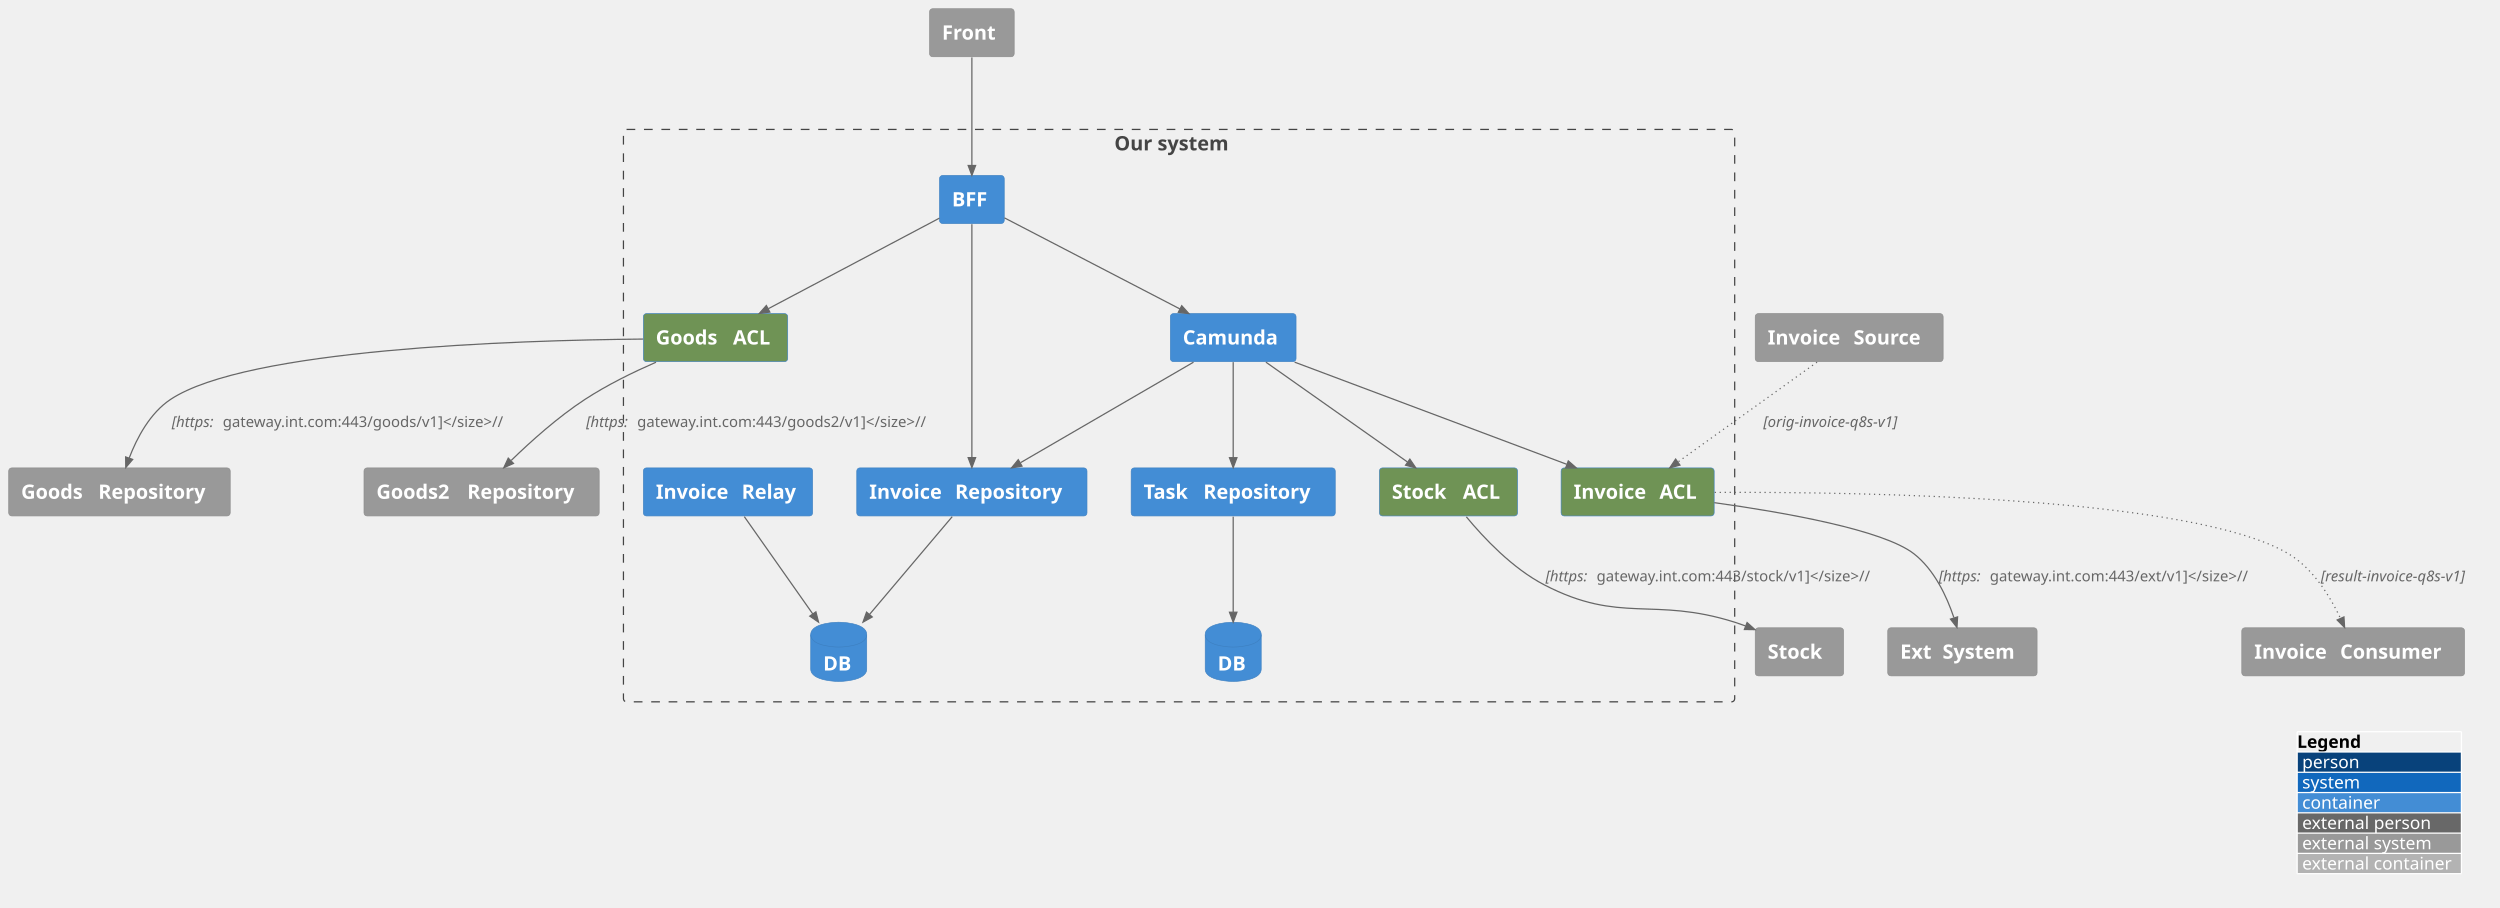
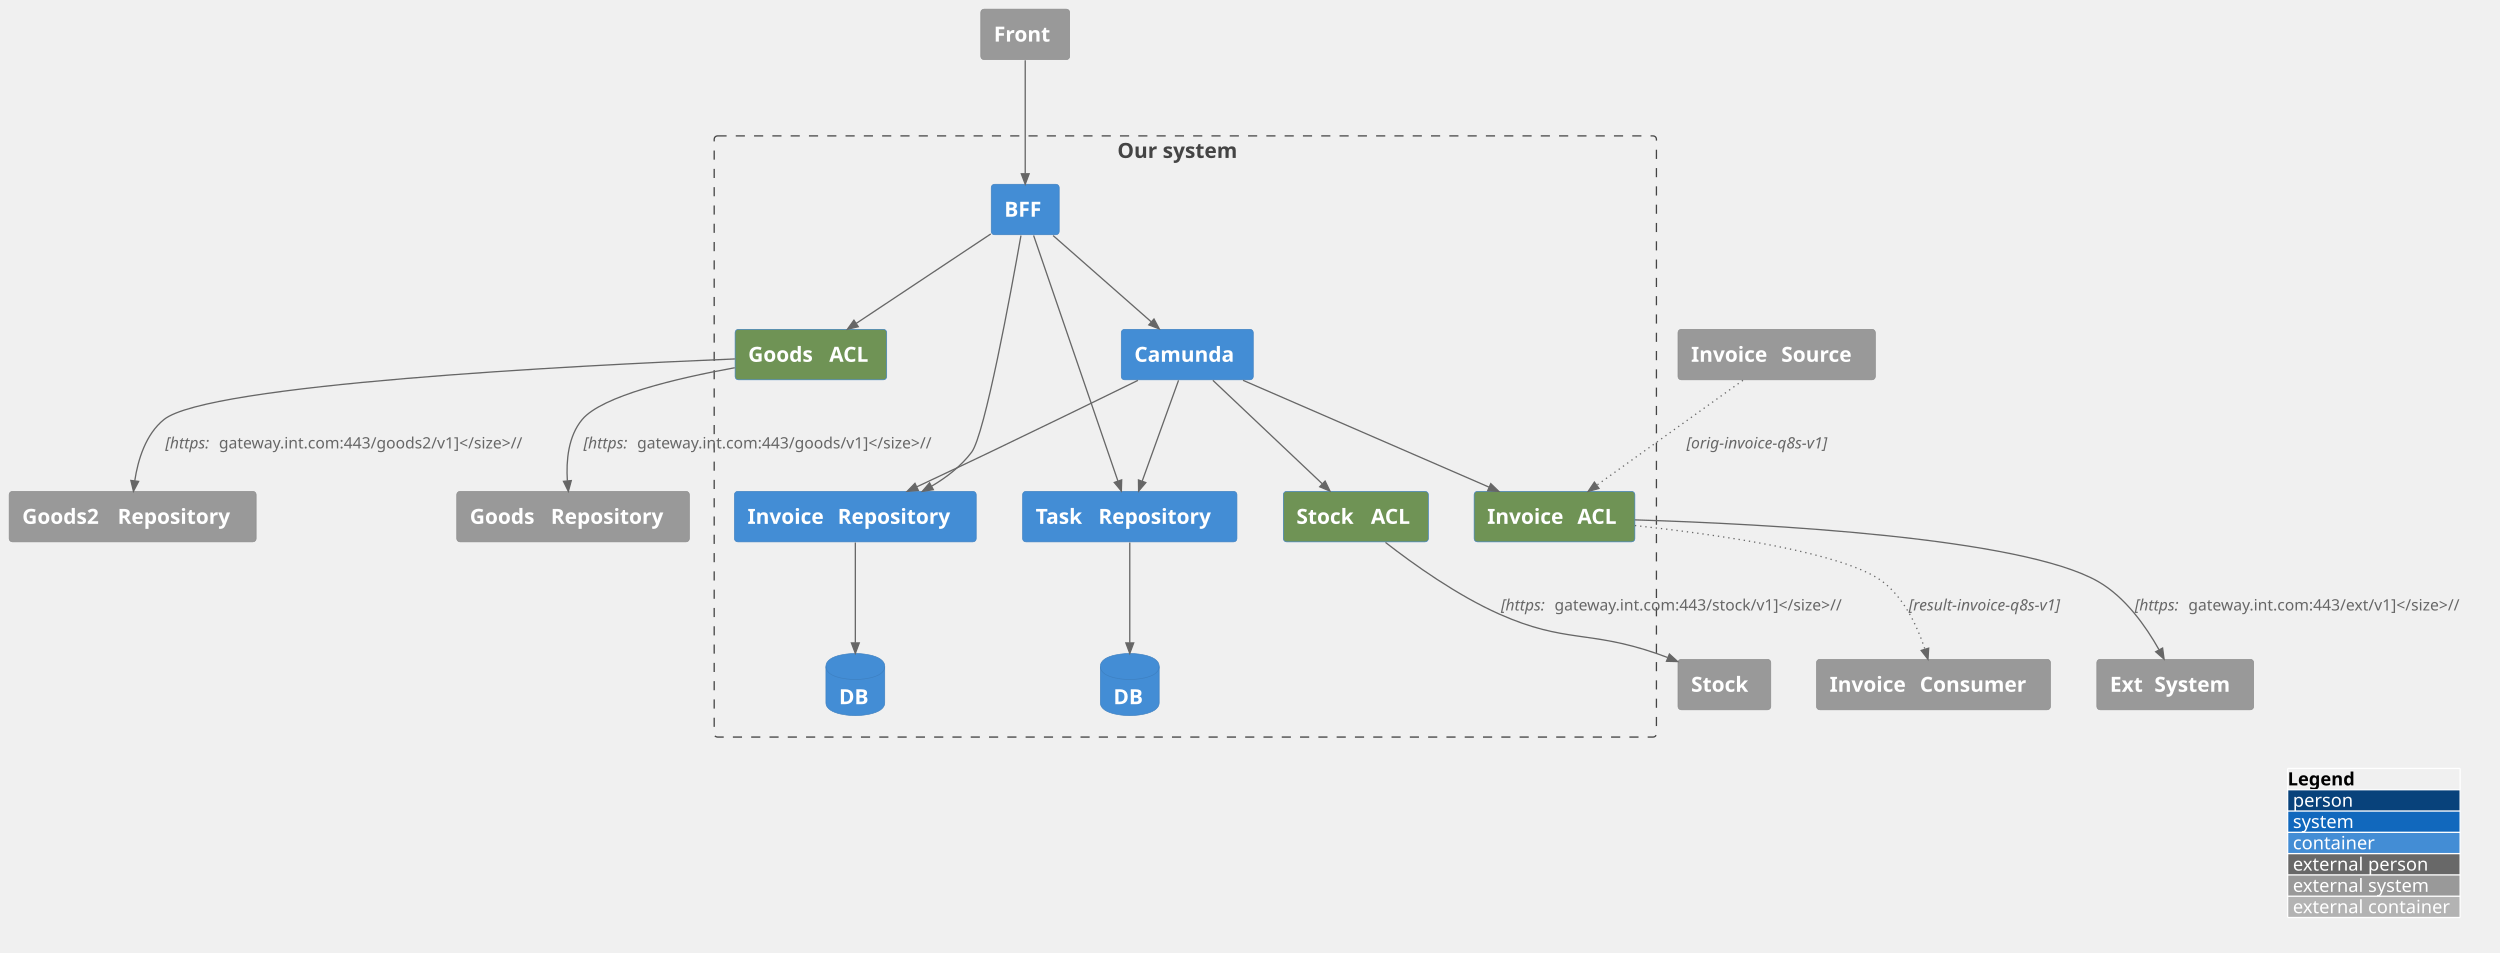
- <svg xmlns="http://www.w3.org/2000/svg" contentStyleType="text/css" height="729px" preserveAspectRatio="none" style="width:2009px;height:729px;background:#FFFFFF;" version="1.1" viewBox="0 0 2009 729" width="2009px" zoomAndPan="magnify">
+ <svg xmlns="http://www.w3.org/2000/svg" contentStyleType="text/css" height="729px" preserveAspectRatio="none" style="width:1913px;height:729px;background:#FFFFFF;" version="1.1" viewBox="0 0 1913 729" width="1913px" zoomAndPan="magnify">
  <defs />
  <g>
    <g id="cluster_our_system">
-       <rect fill="none" height="460" rx="2.5" ry="2.5" style="stroke:#444444;stroke-width:1.0;stroke-dasharray:7.0,7.0;" width="893" x="501" y="104" />
-       <text fill="#444444" font-family="sans-serif" font-size="16" font-weight="bold" lengthAdjust="spacing" textLength="104" x="895.5" y="120.852">Our system</text>
+       <rect fill="none" height="460" rx="2.5" ry="2.5" style="stroke:#444444;stroke-width:1.0;stroke-dasharray:7.0,7.0;" width="721" x="546.5" y="104" />
+       <text fill="#444444" font-family="sans-serif" font-size="16" font-weight="bold" lengthAdjust="spacing" textLength="104" x="855" y="120.852">Our system</text>
    </g>
    <g id="elem_bff">
-       <rect fill="#438DD5" height="38.625" rx="2.5" ry="2.5" style="stroke:#3C7FC0;stroke-width:0.5;" width="52" x="755" y="141" />
-       <text fill="#FFFFFF" font-family="sans-serif" font-size="16" font-weight="bold" lengthAdjust="spacing" textLength="32" x="765" y="165.852">BFF</text>
+       <rect fill="#438DD5" height="38.625" rx="2.5" ry="2.5" style="stroke:#3C7FC0;stroke-width:0.5;" width="52" x="758.5" y="141" />
+       <text fill="#FFFFFF" font-family="sans-serif" font-size="16" font-weight="bold" lengthAdjust="spacing" textLength="32" x="768.5" y="165.852">BFF</text>
    </g>
    <g id="elem_goods_acl">
-       <rect fill="#6F9355" height="38.625" rx="2.5" ry="2.5" style="stroke:#3C7FC0;stroke-width:0.5;" width="116" x="517" y="252" />
-       <text fill="#FFFFFF" font-family="sans-serif" font-size="16" font-weight="bold" lengthAdjust="spacing" textLength="56" x="527" y="276.852">Goods</text>
-       <text fill="#FFFFFF" font-family="sans-serif" font-size="16" font-weight="bold" lengthAdjust="spacing" textLength="6" x="583" y="276.852"> </text>
-       <text fill="#FFFFFF" font-family="sans-serif" font-size="16" font-weight="bold" lengthAdjust="spacing" textLength="34" x="589" y="276.852">ACL</text>
+       <rect fill="#6F9355" height="38.625" rx="2.5" ry="2.5" style="stroke:#3C7FC0;stroke-width:0.5;" width="116" x="562.5" y="252" />
+       <text fill="#FFFFFF" font-family="sans-serif" font-size="16" font-weight="bold" lengthAdjust="spacing" textLength="56" x="572.5" y="276.852">Goods</text>
+       <text fill="#FFFFFF" font-family="sans-serif" font-size="16" font-weight="bold" lengthAdjust="spacing" textLength="6" x="628.5" y="276.852"> </text>
+       <text fill="#FFFFFF" font-family="sans-serif" font-size="16" font-weight="bold" lengthAdjust="spacing" textLength="34" x="634.5" y="276.852">ACL</text>
    </g>
    <g id="elem_camunda">
-       <rect fill="#438DD5" height="38.625" rx="2.5" ry="2.5" style="stroke:#3C7FC0;stroke-width:0.5;" width="101" x="940.5" y="252" />
-       <text fill="#FFFFFF" font-family="sans-serif" font-size="16" font-weight="bold" lengthAdjust="spacing" textLength="81" x="950.5" y="276.852">Camunda</text>
+       <rect fill="#438DD5" height="38.625" rx="2.5" ry="2.5" style="stroke:#3C7FC0;stroke-width:0.5;" width="101" x="858" y="252" />
+       <text fill="#FFFFFF" font-family="sans-serif" font-size="16" font-weight="bold" lengthAdjust="spacing" textLength="81" x="868" y="276.852">Camunda</text>
    </g>
    <g id="elem_task_repository">
-       <rect fill="#438DD5" height="38.625" rx="2.5" ry="2.5" style="stroke:#3C7FC0;stroke-width:0.5;" width="164" x="909" y="376" />
-       <text fill="#FFFFFF" font-family="sans-serif" font-size="16" font-weight="bold" lengthAdjust="spacing" textLength="42" x="919" y="400.852">Task</text>
-       <text fill="#FFFFFF" font-family="sans-serif" font-size="16" font-weight="bold" lengthAdjust="spacing" textLength="6" x="961" y="400.852"> </text>
-       <text fill="#FFFFFF" font-family="sans-serif" font-size="16" font-weight="bold" lengthAdjust="spacing" textLength="96" x="967" y="400.852">Repository</text>
+       <rect fill="#438DD5" height="38.625" rx="2.5" ry="2.5" style="stroke:#3C7FC0;stroke-width:0.5;" width="164" x="782.5" y="376" />
+       <text fill="#FFFFFF" font-family="sans-serif" font-size="16" font-weight="bold" lengthAdjust="spacing" textLength="42" x="792.5" y="400.852">Task</text>
+       <text fill="#FFFFFF" font-family="sans-serif" font-size="16" font-weight="bold" lengthAdjust="spacing" textLength="6" x="834.5" y="400.852"> </text>
+       <text fill="#FFFFFF" font-family="sans-serif" font-size="16" font-weight="bold" lengthAdjust="spacing" textLength="96" x="840.5" y="400.852">Repository</text>
    </g>
    <g id="elem_invoice_repository">
-       <rect fill="#438DD5" height="38.625" rx="2.5" ry="2.5" style="stroke:#3C7FC0;stroke-width:0.5;" width="185" x="688.5" y="376" />
-       <text fill="#FFFFFF" font-family="sans-serif" font-size="16" font-weight="bold" lengthAdjust="spacing" textLength="63" x="698.5" y="400.852">Invoice</text>
-       <text fill="#FFFFFF" font-family="sans-serif" font-size="16" font-weight="bold" lengthAdjust="spacing" textLength="6" x="761.5" y="400.852"> </text>
-       <text fill="#FFFFFF" font-family="sans-serif" font-size="16" font-weight="bold" lengthAdjust="spacing" textLength="96" x="767.5" y="400.852">Repository</text>
+       <rect fill="#438DD5" height="38.625" rx="2.5" ry="2.5" style="stroke:#3C7FC0;stroke-width:0.5;" width="185" x="562" y="376" />
+       <text fill="#FFFFFF" font-family="sans-serif" font-size="16" font-weight="bold" lengthAdjust="spacing" textLength="63" x="572" y="400.852">Invoice</text>
+       <text fill="#FFFFFF" font-family="sans-serif" font-size="16" font-weight="bold" lengthAdjust="spacing" textLength="6" x="635" y="400.852"> </text>
+       <text fill="#FFFFFF" font-family="sans-serif" font-size="16" font-weight="bold" lengthAdjust="spacing" textLength="96" x="641" y="400.852">Repository</text>
    </g>
    <g id="elem_invoice_acl">
-       <rect fill="#6F9355" height="38.625" rx="2.5" ry="2.5" style="stroke:#3C7FC0;stroke-width:0.5;" width="123" x="1254.5" y="376" />
-       <text fill="#FFFFFF" font-family="sans-serif" font-size="16" font-weight="bold" lengthAdjust="spacing" textLength="63" x="1264.5" y="400.852">Invoice</text>
-       <text fill="#FFFFFF" font-family="sans-serif" font-size="16" font-weight="bold" lengthAdjust="spacing" textLength="6" x="1327.5" y="400.852"> </text>
-       <text fill="#FFFFFF" font-family="sans-serif" font-size="16" font-weight="bold" lengthAdjust="spacing" textLength="34" x="1333.5" y="400.852">ACL</text>
+       <rect fill="#6F9355" height="38.625" rx="2.5" ry="2.5" style="stroke:#3C7FC0;stroke-width:0.5;" width="123" x="1128" y="376" />
+       <text fill="#FFFFFF" font-family="sans-serif" font-size="16" font-weight="bold" lengthAdjust="spacing" textLength="63" x="1138" y="400.852">Invoice</text>
+       <text fill="#FFFFFF" font-family="sans-serif" font-size="16" font-weight="bold" lengthAdjust="spacing" textLength="6" x="1201" y="400.852"> </text>
+       <text fill="#FFFFFF" font-family="sans-serif" font-size="16" font-weight="bold" lengthAdjust="spacing" textLength="34" x="1207" y="400.852">ACL</text>
    </g>
    <g id="elem_stock_acl">
-       <rect fill="#6F9355" height="38.625" rx="2.5" ry="2.5" style="stroke:#3C7FC0;stroke-width:0.5;" width="111" x="1108.5" y="376" />
-       <text fill="#FFFFFF" font-family="sans-serif" font-size="16" font-weight="bold" lengthAdjust="spacing" textLength="51" x="1118.5" y="400.852">Stock</text>
-       <text fill="#FFFFFF" font-family="sans-serif" font-size="16" font-weight="bold" lengthAdjust="spacing" textLength="6" x="1169.5" y="400.852"> </text>
-       <text fill="#FFFFFF" font-family="sans-serif" font-size="16" font-weight="bold" lengthAdjust="spacing" textLength="34" x="1175.5" y="400.852">ACL</text>
+       <rect fill="#6F9355" height="38.625" rx="2.5" ry="2.5" style="stroke:#3C7FC0;stroke-width:0.5;" width="111" x="982" y="376" />
+       <text fill="#FFFFFF" font-family="sans-serif" font-size="16" font-weight="bold" lengthAdjust="spacing" textLength="51" x="992" y="400.852">Stock</text>
+       <text fill="#FFFFFF" font-family="sans-serif" font-size="16" font-weight="bold" lengthAdjust="spacing" textLength="6" x="1043" y="400.852"> </text>
+       <text fill="#FFFFFF" font-family="sans-serif" font-size="16" font-weight="bold" lengthAdjust="spacing" textLength="34" x="1049" y="400.852">ACL</text>
    </g>
    <g id="elem_task_repository_db">
-       <path d="M968.5,510 C968.5,500 991,500 991,500 C991,500 1013.5,500 1013.5,510 L1013.5,537.625 C1013.5,547.625 991,547.625 991,547.625 C991,547.625 968.5,547.625 968.5,537.625 L968.5,510 " fill="#438DD5" style="stroke:#3C7FC0;stroke-width:0.5;" />
-       <path d="M968.5,510 C968.5,520 991,520 991,520 C991,520 1013.5,520 1013.5,510 " fill="none" style="stroke:#3C7FC0;stroke-width:0.5;" />
-       <text fill="#FFFFFF" font-family="sans-serif" font-size="16" font-weight="bold" lengthAdjust="spacing" textLength="25" x="978.5" y="538.852">DB</text>
+       <path d="M842,510 C842,500 864.5,500 864.5,500 C864.5,500 887,500 887,510 L887,537.625 C887,547.625 864.5,547.625 864.5,547.625 C864.5,547.625 842,547.625 842,537.625 L842,510 " fill="#438DD5" style="stroke:#3C7FC0;stroke-width:0.5;" />
+       <path d="M842,510 C842,520 864.5,520 864.5,520 C864.5,520 887,520 887,510 " fill="none" style="stroke:#3C7FC0;stroke-width:0.5;" />
+       <text fill="#FFFFFF" font-family="sans-serif" font-size="16" font-weight="bold" lengthAdjust="spacing" textLength="25" x="852" y="538.852">DB</text>
    </g>
    <g id="elem_invoice_repository_db">
-       <path d="M651.5,510 C651.5,500 674,500 674,500 C674,500 696.5,500 696.5,510 L696.5,537.625 C696.5,547.625 674,547.625 674,547.625 C674,547.625 651.5,547.625 651.5,537.625 L651.5,510 " fill="#438DD5" style="stroke:#3C7FC0;stroke-width:0.5;" />
-       <path d="M651.5,510 C651.5,520 674,520 674,520 C674,520 696.5,520 696.5,510 " fill="none" style="stroke:#3C7FC0;stroke-width:0.5;" />
-       <text fill="#FFFFFF" font-family="sans-serif" font-size="16" font-weight="bold" lengthAdjust="spacing" textLength="25" x="661.5" y="538.852">DB</text>
-     </g>
-     <g id="elem_invoice_relay">
-       <rect fill="#438DD5" height="38.625" rx="2.5" ry="2.5" style="stroke:#3C7FC0;stroke-width:0.5;" width="136" x="517" y="376" />
-       <text fill="#FFFFFF" font-family="sans-serif" font-size="16" font-weight="bold" lengthAdjust="spacing" textLength="63" x="527" y="400.852">Invoice</text>
-       <text fill="#FFFFFF" font-family="sans-serif" font-size="16" font-weight="bold" lengthAdjust="spacing" textLength="6" x="590" y="400.852"> </text>
-       <text fill="#FFFFFF" font-family="sans-serif" font-size="16" font-weight="bold" lengthAdjust="spacing" textLength="47" x="596" y="400.852">Relay</text>
+       <path d="M632,510 C632,500 654.5,500 654.5,500 C654.5,500 677,500 677,510 L677,537.625 C677,547.625 654.5,547.625 654.5,547.625 C654.5,547.625 632,547.625 632,537.625 L632,510 " fill="#438DD5" style="stroke:#3C7FC0;stroke-width:0.5;" />
+       <path d="M632,510 C632,520 654.5,520 654.5,520 C654.5,520 677,520 677,510 " fill="none" style="stroke:#3C7FC0;stroke-width:0.5;" />
+       <text fill="#FFFFFF" font-family="sans-serif" font-size="16" font-weight="bold" lengthAdjust="spacing" textLength="25" x="642" y="538.852">DB</text>
    </g>
    <g id="elem_stock">
-       <rect fill="#999999" height="38.625" rx="2.5" ry="2.5" style="stroke:#8A8A8A;stroke-width:0.5;" width="71" x="1410.5" y="504.5" />
-       <text fill="#FFFFFF" font-family="sans-serif" font-size="16" font-weight="bold" lengthAdjust="spacing" textLength="51" x="1420.5" y="529.352">Stock</text>
+       <rect fill="#999999" height="38.625" rx="2.5" ry="2.5" style="stroke:#8A8A8A;stroke-width:0.5;" width="71" x="1284" y="504.5" />
+       <text fill="#FFFFFF" font-family="sans-serif" font-size="16" font-weight="bold" lengthAdjust="spacing" textLength="51" x="1294" y="529.352">Stock</text>
    </g>
    <g id="elem_ext_system">
-       <rect fill="#999999" height="38.625" rx="2.5" ry="2.5" style="stroke:#8A8A8A;stroke-width:0.5;" width="120" x="1517" y="504.5" />
-       <text fill="#FFFFFF" font-family="sans-serif" font-size="16" font-weight="bold" lengthAdjust="spacing" textLength="28" x="1527" y="529.352">Ext</text>
-       <text fill="#FFFFFF" font-family="sans-serif" font-size="16" font-weight="bold" lengthAdjust="spacing" textLength="6" x="1555" y="529.352"> </text>
-       <text fill="#FFFFFF" font-family="sans-serif" font-size="16" font-weight="bold" lengthAdjust="spacing" textLength="66" x="1561" y="529.352">System</text>
+       <rect fill="#999999" height="38.625" rx="2.5" ry="2.5" style="stroke:#8A8A8A;stroke-width:0.5;" width="120" x="1604.5" y="504.5" />
+       <text fill="#FFFFFF" font-family="sans-serif" font-size="16" font-weight="bold" lengthAdjust="spacing" textLength="28" x="1614.5" y="529.352">Ext</text>
+       <text fill="#FFFFFF" font-family="sans-serif" font-size="16" font-weight="bold" lengthAdjust="spacing" textLength="6" x="1642.5" y="529.352"> </text>
+       <text fill="#FFFFFF" font-family="sans-serif" font-size="16" font-weight="bold" lengthAdjust="spacing" textLength="66" x="1648.5" y="529.352">System</text>
    </g>
    <g id="elem_invoice_source">
-       <rect fill="#999999" height="38.625" rx="2.5" ry="2.5" style="stroke:#8A8A8A;stroke-width:0.5;" width="151" x="1410.5" y="252" />
-       <text fill="#FFFFFF" font-family="sans-serif" font-size="16" font-weight="bold" lengthAdjust="spacing" textLength="63" x="1420.5" y="276.852">Invoice</text>
-       <text fill="#FFFFFF" font-family="sans-serif" font-size="16" font-weight="bold" lengthAdjust="spacing" textLength="6" x="1483.5" y="276.852"> </text>
-       <text fill="#FFFFFF" font-family="sans-serif" font-size="16" font-weight="bold" lengthAdjust="spacing" textLength="62" x="1489.5" y="276.852">Source</text>
+       <rect fill="#999999" height="38.625" rx="2.5" ry="2.5" style="stroke:#8A8A8A;stroke-width:0.5;" width="151" x="1284" y="252" />
+       <text fill="#FFFFFF" font-family="sans-serif" font-size="16" font-weight="bold" lengthAdjust="spacing" textLength="63" x="1294" y="276.852">Invoice</text>
+       <text fill="#FFFFFF" font-family="sans-serif" font-size="16" font-weight="bold" lengthAdjust="spacing" textLength="6" x="1357" y="276.852"> </text>
+       <text fill="#FFFFFF" font-family="sans-serif" font-size="16" font-weight="bold" lengthAdjust="spacing" textLength="62" x="1363" y="276.852">Source</text>
    </g>
    <g id="elem_invoice_dest">
-       <rect fill="#999999" height="38.625" rx="2.5" ry="2.5" style="stroke:#8A8A8A;stroke-width:0.5;" width="179" x="1801.5" y="504.5" />
-       <text fill="#FFFFFF" font-family="sans-serif" font-size="16" font-weight="bold" lengthAdjust="spacing" textLength="63" x="1811.5" y="529.352">Invoice</text>
-       <text fill="#FFFFFF" font-family="sans-serif" font-size="16" font-weight="bold" lengthAdjust="spacing" textLength="6" x="1874.5" y="529.352"> </text>
-       <text fill="#FFFFFF" font-family="sans-serif" font-size="16" font-weight="bold" lengthAdjust="spacing" textLength="90" x="1880.5" y="529.352">Consumer</text>
+       <rect fill="#999999" height="38.625" rx="2.5" ry="2.5" style="stroke:#8A8A8A;stroke-width:0.5;" width="179" x="1390" y="504.5" />
+       <text fill="#FFFFFF" font-family="sans-serif" font-size="16" font-weight="bold" lengthAdjust="spacing" textLength="63" x="1400" y="529.352">Invoice</text>
+       <text fill="#FFFFFF" font-family="sans-serif" font-size="16" font-weight="bold" lengthAdjust="spacing" textLength="6" x="1463" y="529.352"> </text>
+       <text fill="#FFFFFF" font-family="sans-serif" font-size="16" font-weight="bold" lengthAdjust="spacing" textLength="90" x="1469" y="529.352">Consumer</text>
    </g>
    <g id="elem_goods_repository">
-       <rect fill="#999999" height="38.625" rx="2.5" ry="2.5" style="stroke:#8A8A8A;stroke-width:0.5;" width="178" x="7" y="376" />
-       <text fill="#FFFFFF" font-family="sans-serif" font-size="16" font-weight="bold" lengthAdjust="spacing" textLength="56" x="17" y="400.852">Goods</text>
-       <text fill="#FFFFFF" font-family="sans-serif" font-size="16" font-weight="bold" lengthAdjust="spacing" textLength="6" x="73" y="400.852"> </text>
-       <text fill="#FFFFFF" font-family="sans-serif" font-size="16" font-weight="bold" lengthAdjust="spacing" textLength="96" x="79" y="400.852">Repository</text>
+       <rect fill="#999999" height="38.625" rx="2.5" ry="2.5" style="stroke:#8A8A8A;stroke-width:0.5;" width="178" x="349.5" y="376" />
+       <text fill="#FFFFFF" font-family="sans-serif" font-size="16" font-weight="bold" lengthAdjust="spacing" textLength="56" x="359.5" y="400.852">Goods</text>
+       <text fill="#FFFFFF" font-family="sans-serif" font-size="16" font-weight="bold" lengthAdjust="spacing" textLength="6" x="415.5" y="400.852"> </text>
+       <text fill="#FFFFFF" font-family="sans-serif" font-size="16" font-weight="bold" lengthAdjust="spacing" textLength="96" x="421.5" y="400.852">Repository</text>
    </g>
    <g id="elem_goods2_repository">
-       <rect fill="#999999" height="38.625" rx="2.5" ry="2.5" style="stroke:#8A8A8A;stroke-width:0.5;" width="189" x="292.5" y="376" />
-       <text fill="#FFFFFF" font-family="sans-serif" font-size="16" font-weight="bold" lengthAdjust="spacing" textLength="67" x="302.5" y="400.852">Goods2</text>
-       <text fill="#FFFFFF" font-family="sans-serif" font-size="16" font-weight="bold" lengthAdjust="spacing" textLength="6" x="369.5" y="400.852"> </text>
-       <text fill="#FFFFFF" font-family="sans-serif" font-size="16" font-weight="bold" lengthAdjust="spacing" textLength="96" x="375.5" y="400.852">Repository</text>
+       <rect fill="#999999" height="38.625" rx="2.5" ry="2.5" style="stroke:#8A8A8A;stroke-width:0.5;" width="189" x="7" y="376" />
+       <text fill="#FFFFFF" font-family="sans-serif" font-size="16" font-weight="bold" lengthAdjust="spacing" textLength="67" x="17" y="400.852">Goods2</text>
+       <text fill="#FFFFFF" font-family="sans-serif" font-size="16" font-weight="bold" lengthAdjust="spacing" textLength="6" x="84" y="400.852"> </text>
+       <text fill="#FFFFFF" font-family="sans-serif" font-size="16" font-weight="bold" lengthAdjust="spacing" textLength="96" x="90" y="400.852">Repository</text>
    </g>
    <g id="elem_front">
-       <rect fill="#999999" height="38.625" rx="2.5" ry="2.5" style="stroke:#8A8A8A;stroke-width:0.5;" width="68" x="747" y="7" />
-       <text fill="#FFFFFF" font-family="sans-serif" font-size="16" font-weight="bold" lengthAdjust="spacing" textLength="48" x="757" y="31.852">Front</text>
+       <rect fill="#999999" height="38.625" rx="2.5" ry="2.5" style="stroke:#8A8A8A;stroke-width:0.5;" width="68" x="750.5" y="7" />
+       <text fill="#FFFFFF" font-family="sans-serif" font-size="16" font-weight="bold" lengthAdjust="spacing" textLength="48" x="760.5" y="31.852">Front</text>
    </g>
    <g id="link_front_bff">
-       <path d="M781,46.13 C781,68.73 781,107 781,132.75 " fill="none" id="front-to-bff" style="stroke:#666666;stroke-width:1.0;" />
-       <polygon fill="#666666" points="781,140.96,784,132.96,778,132.96,781,140.96" style="stroke:#666666;stroke-width:1.0;" />
-       <text fill="#666666" font-family="sans-serif" font-size="0" lengthAdjust="spacing" textLength="0" x="782" y="77">.</text>
+       <path d="M784.5,46.13 C784.5,68.73 784.5,107 784.5,132.75 " fill="none" id="front-to-bff" style="stroke:#666666;stroke-width:1.0;" />
+       <polygon fill="#666666" points="784.5,140.96,787.5,132.96,781.5,132.96,784.5,140.96" style="stroke:#666666;stroke-width:1.0;" />
+       <text fill="#666666" font-family="sans-serif" font-size="0" lengthAdjust="spacing" textLength="0" x="785.5" y="77">.</text>
    </g>
    <g id="link_bff_camunda">
-       <path d="M807.17,175.08 C842.51,193.43 905.92,226.34 948.24,248.3 " fill="none" id="bff-to-camunda" style="stroke:#666666;stroke-width:1.0;" />
-       <polygon fill="#666666" points="955.36,252,949.642,245.651,946.878,250.977,955.36,252" style="stroke:#666666;stroke-width:1.0;" />
-       <text fill="#666666" font-family="sans-serif" font-size="0" lengthAdjust="spacing" textLength="0" x="893" y="211">.</text>
+       <path d="M805.82,180.24 C826.58,198.49 858.23,226.31 880.91,246.24 " fill="none" id="bff-to-camunda" style="stroke:#666666;stroke-width:1.0;" />
+       <polygon fill="#666666" points="887.05,251.64,883.03,244.101,879.064,248.603,887.05,251.64" style="stroke:#666666;stroke-width:1.0;" />
+       <text fill="#666666" font-family="sans-serif" font-size="0" lengthAdjust="spacing" textLength="0" x="850.5" y="211">.</text>
    </g>
    <g id="link_camunda_stock_acl">
-       <path d="M1017.27,291.03 C1047.72,312.5 1097.93,347.9 1130.98,371.22 " fill="none" id="camunda-to-stock_acl" style="stroke:#666666;stroke-width:1.0;" />
-       <polygon fill="#666666" points="1137.76,376,1132.959,368.933,1129.495,373.832,1137.76,376" style="stroke:#666666;stroke-width:1.0;" />
-       <text fill="#666666" font-family="sans-serif" font-size="0" lengthAdjust="spacing" textLength="0" x="1093" y="328.5">.</text>
+       <path d="M928.09,291.03 C950.44,312.17 987.08,346.82 1011.73,370.13 " fill="none" id="camunda-to-stock_acl" style="stroke:#666666;stroke-width:1.0;" />
+       <polygon fill="#666666" points="1017.72,375.8,1013.969,368.123,1009.846,372.482,1017.72,375.8" style="stroke:#666666;stroke-width:1.0;" />
+       <text fill="#666666" font-family="sans-serif" font-size="0" lengthAdjust="spacing" textLength="0" x="985.5" y="328.5">.</text>
    </g>
    <g id="link_stock_acl_stock">
-       <path d="M1178.35,415.31 C1192.41,432.35 1215.4,456.74 1241,470 C1302.53,501.87 1327.9,479.19 1394,500 C1396.85,500.9 1399.76,501.9 1402.66,502.98 " fill="none" id="stock_acl-to-stock" style="stroke:#666666;stroke-width:1.0;" />
-       <polygon fill="#666666" points="1410.32,505.98,1403.965,500.27,1401.777,505.857,1410.32,505.98" style="stroke:#666666;stroke-width:1.0;" />
-       <text fill="#666666" font-family="sans-serif" font-size="0" lengthAdjust="spacing" textLength="0" x="1385.5" y="446">.</text>
-       <text fill="#666666" font-family="sans-serif" font-size="12" font-style="italic" lengthAdjust="spacing" textLength="41" x="1242" y="467.139">[https:</text>
-       <text fill="#666666" font-family="sans-serif" font-size="12" lengthAdjust="spacing" textLength="246" x="1283" y="467.139">gateway.int.com:443/stock/v1]&lt;/size&gt;//</text>
+       <path d="M1060.16,415.06 C1081.49,431.68 1114.95,455.58 1147.5,470 C1197.76,492.27 1215.5,482.15 1267.5,500 C1270.33,500.97 1273.21,502.03 1276.1,503.15 " fill="none" id="stock_acl-to-stock" style="stroke:#666666;stroke-width:1.0;" />
+       <polygon fill="#666666" points="1283.73,506.23,1277.43,500.459,1275.188,506.024,1283.73,506.23" style="stroke:#666666;stroke-width:1.0;" />
+       <text fill="#666666" font-family="sans-serif" font-size="0" lengthAdjust="spacing" textLength="0" x="1292" y="446">.</text>
+       <text fill="#666666" font-family="sans-serif" font-size="12" font-style="italic" lengthAdjust="spacing" textLength="41" x="1148.5" y="467.139">[https:</text>
+       <text fill="#666666" font-family="sans-serif" font-size="12" lengthAdjust="spacing" textLength="246" x="1189.5" y="467.139">gateway.int.com:443/stock/v1]&lt;/size&gt;//</text>
    </g>
    <g id="link_bff_goods_acl">
-       <path d="M754.91,175.3 C720.29,193.62 658.73,226.2 617.39,248.07 " fill="none" id="bff-to-goods_acl" style="stroke:#666666;stroke-width:1.0;" />
-       <polygon fill="#666666" points="610.17,251.89,618.644,250.799,615.837,245.496,610.17,251.89" style="stroke:#666666;stroke-width:1.0;" />
-       <text fill="#666666" font-family="sans-serif" font-size="0" lengthAdjust="spacing" textLength="0" x="685" y="211">.</text>
+       <path d="M758.15,179.01 C730.2,197.59 685.93,227.02 655.17,247.46 " fill="none" id="bff-to-goods_acl" style="stroke:#666666;stroke-width:1.0;" />
+       <polygon fill="#666666" points="648.43,251.94,656.752,250.007,653.429,245.011,648.43,251.94" style="stroke:#666666;stroke-width:1.0;" />
+       <text fill="#666666" font-family="sans-serif" font-size="0" lengthAdjust="spacing" textLength="0" x="707.5" y="211">.</text>
    </g>
    <g id="link_goods_acl_goods_repository">
-       <path d="M516.81,272.47 C412.29,273.46 197.95,280.53 137,321 C120.58,331.9 110.08,351.73 103.82,368.05 " fill="none" id="goods_acl-to-goods_repository" style="stroke:#666666;stroke-width:1.0;" />
-       <polygon fill="#666666" points="101.08,375.72,106.605,369.202,100.957,367.177,101.08,375.72" style="stroke:#666666;stroke-width:1.0;" />
-       <text fill="#666666" font-family="sans-serif" font-size="0" lengthAdjust="spacing" textLength="0" x="284" y="322">.</text>
-       <text fill="#666666" font-family="sans-serif" font-size="12" font-style="italic" lengthAdjust="spacing" textLength="41" x="138" y="343.139">[https:</text>
-       <text fill="#666666" font-family="sans-serif" font-size="12" lengthAdjust="spacing" textLength="251" x="179" y="343.139">gateway.int.com:443/goods/v1]&lt;/size&gt;//</text>
+       <path d="M562.25,281.4 C517.4,289.52 460.59,303 445.5,321 C434.8,333.76 433.16,352.51 434.14,367.87 " fill="none" id="goods_acl-to-goods_repository" style="stroke:#666666;stroke-width:1.0;" />
+       <polygon fill="#666666" points="434.91,376,437.14,367.752,431.167,368.32,434.91,376" style="stroke:#666666;stroke-width:1.0;" />
+       <text fill="#666666" font-family="sans-serif" font-size="0" lengthAdjust="spacing" textLength="0" x="592.5" y="322">.</text>
+       <text fill="#666666" font-family="sans-serif" font-size="12" font-style="italic" lengthAdjust="spacing" textLength="41" x="446.5" y="343.139">[https:</text>
+       <text fill="#666666" font-family="sans-serif" font-size="12" lengthAdjust="spacing" textLength="251" x="487.5" y="343.139">gateway.int.com:443/goods/v1]&lt;/size&gt;//</text>
    </g>
    <g id="link_goods_acl_goods2_repository">
-       <path d="M527.19,291.06 C508.68,299.14 487.73,309.41 470,321 C448.38,335.13 426.62,354.64 410.81,370.01 " fill="none" id="goods_acl-to-goods2_repository" style="stroke:#666666;stroke-width:1.0;" />
-       <polygon fill="#666666" points="404.84,375.89,412.645,372.413,408.434,368.139,404.84,375.89" style="stroke:#666666;stroke-width:1.0;" />
-       <text fill="#666666" font-family="sans-serif" font-size="0" lengthAdjust="spacing" textLength="0" x="621" y="322">.</text>
-       <text fill="#666666" font-family="sans-serif" font-size="12" font-style="italic" lengthAdjust="spacing" textLength="41" x="471" y="343.139">[https:</text>
-       <text fill="#666666" font-family="sans-serif" font-size="12" lengthAdjust="spacing" textLength="259" x="512" y="343.139">gateway.int.com:443/goods2/v1]&lt;/size&gt;//</text>
+       <path d="M562.32,274.66 C438.82,279.75 158.96,294.14 125.5,321 C111.5,332.23 105.58,351.78 103.12,367.89 " fill="none" id="goods_acl-to-goods2_repository" style="stroke:#666666;stroke-width:1.0;" />
+       <polygon fill="#666666" points="102.12,375.94,106.082,368.37,100.128,367.631,102.12,375.94" style="stroke:#666666;stroke-width:1.0;" />
+       <text fill="#666666" font-family="sans-serif" font-size="0" lengthAdjust="spacing" textLength="0" x="276.5" y="322">.</text>
+       <text fill="#666666" font-family="sans-serif" font-size="12" font-style="italic" lengthAdjust="spacing" textLength="41" x="126.5" y="343.139">[https:</text>
+       <text fill="#666666" font-family="sans-serif" font-size="12" lengthAdjust="spacing" textLength="259" x="167.5" y="343.139">gateway.int.com:443/goods2/v1]&lt;/size&gt;//</text>
+     </g>
+     <g id="link_bff_task_repository">
+       <path d="M790.91,180.17 C805.07,221.41 839.05,320.38 855.4,368.01 " fill="none" id="bff-to-task_repository" style="stroke:#666666;stroke-width:1.0;" />
+       <polygon fill="#666666" points="858.06,375.74,858.299,367.199,852.624,369.148,858.06,375.74" style="stroke:#666666;stroke-width:1.0;" />
+       <text fill="#666666" font-family="sans-serif" font-size="0" lengthAdjust="spacing" textLength="0" x="828.5" y="266.5">.</text>
    </g>
    <g id="link_task_repository_task_repository_db">
-       <path d="M991,415.17 C991,435.33 991,467.8 991,491.84 " fill="none" id="task_repository-to-task_repository_db" style="stroke:#666666;stroke-width:1.0;" />
-       <polygon fill="#666666" points="991,499.96,994,491.96,988,491.96,991,499.96" style="stroke:#666666;stroke-width:1.0;" />
-       <text fill="#666666" font-family="sans-serif" font-size="0" lengthAdjust="spacing" textLength="0" x="992" y="452.5">.</text>
+       <path d="M864.5,415.17 C864.5,435.33 864.5,467.8 864.5,491.84 " fill="none" id="task_repository-to-task_repository_db" style="stroke:#666666;stroke-width:1.0;" />
+       <polygon fill="#666666" points="864.5,499.96,867.5,491.96,861.5,491.96,864.5,499.96" style="stroke:#666666;stroke-width:1.0;" />
+       <text fill="#666666" font-family="sans-serif" font-size="0" lengthAdjust="spacing" textLength="0" x="865.5" y="452.5">.</text>
    </g>
    <g id="link_bff_invoice_repository">
-       <path d="M781,180.17 C781,221.33 781,319.97 781,367.71 " fill="none" id="bff-to-invoice_repository" style="stroke:#666666;stroke-width:1.0;" />
-       <polygon fill="#666666" points="781,375.74,784,367.74,778,367.74,781,375.74" style="stroke:#666666;stroke-width:1.0;" />
-       <text fill="#666666" font-family="sans-serif" font-size="0" lengthAdjust="spacing" textLength="0" x="782" y="266.5">.</text>
+       <path d="M781.24,180.24 C773.43,224.48 753.51,332.7 743.5,346 C735.52,356.59 724.53,365.15 712.99,371.96 " fill="none" id="bff-to-invoice_repository" style="stroke:#666666;stroke-width:1.0;" />
+       <polygon fill="#666666" points="705.76,375.97,714.211,374.71,711.299,369.464,705.76,375.97" style="stroke:#666666;stroke-width:1.0;" />
+       <text fill="#666666" font-family="sans-serif" font-size="0" lengthAdjust="spacing" textLength="0" x="768.5" y="266.5">.</text>
    </g>
    <g id="link_invoice_repository_invoice_repository_db">
-       <path d="M765.21,415.17 C747.71,435.86 719.25,469.51 698.77,493.72 " fill="none" id="invoice_repository-to-invoice_repository_db" style="stroke:#666666;stroke-width:1.0;" />
-       <polygon fill="#666666" points="693.49,499.96,700.941,495.779,696.355,491.911,693.49,499.96" style="stroke:#666666;stroke-width:1.0;" />
-       <text fill="#666666" font-family="sans-serif" font-size="0" lengthAdjust="spacing" textLength="0" x="738" y="452.5">.</text>
-     </g>
-     <g id="link_invoice_relay_invoice_repository_db">
-       <path d="M598.13,415.17 C612.63,435.77 636.16,469.22 653.18,493.41 " fill="none" id="invoice_relay-to-invoice_repository_db" style="stroke:#666666;stroke-width:1.0;" />
-       <polygon fill="#666666" points="657.79,499.96,655.643,491.69,650.735,495.141,657.79,499.96" style="stroke:#666666;stroke-width:1.0;" />
-       <text fill="#666666" font-family="sans-serif" font-size="0" lengthAdjust="spacing" textLength="0" x="635" y="452.5">.</text>
+       <path d="M654.5,415.17 C654.5,435.33 654.5,467.8 654.5,491.84 " fill="none" id="invoice_repository-to-invoice_repository_db" style="stroke:#666666;stroke-width:1.0;" />
+       <polygon fill="#666666" points="654.5,499.96,657.5,491.96,651.5,491.96,654.5,499.96" style="stroke:#666666;stroke-width:1.0;" />
+       <text fill="#666666" font-family="sans-serif" font-size="0" lengthAdjust="spacing" textLength="0" x="655.5" y="452.5">.</text>
    </g>
    <g id="link_camunda_task_repository">
-       <path d="M991,291.03 C991,311.45 991,344.48 991,367.72 " fill="none" id="camunda-to-task_repository" style="stroke:#666666;stroke-width:1.0;" />
-       <polygon fill="#666666" points="991,375.8,994,367.8,988,367.8,991,375.8" style="stroke:#666666;stroke-width:1.0;" />
-       <text fill="#666666" font-family="sans-serif" font-size="0" lengthAdjust="spacing" textLength="0" x="992" y="328.5">.</text>
+       <path d="M901.82,291.03 C894.42,311.54 882.43,344.77 874.05,368.03 " fill="none" id="camunda-to-task_repository" style="stroke:#666666;stroke-width:1.0;" />
+       <polygon fill="#666666" points="871.25,375.8,876.789,369.295,871.146,367.257,871.25,375.8" style="stroke:#666666;stroke-width:1.0;" />
+       <text fill="#666666" font-family="sans-serif" font-size="0" lengthAdjust="spacing" textLength="0" x="890.5" y="328.5">.</text>
    </g>
    <g id="link_camunda_invoice_repository">
-       <path d="M959.11,291.03 C921.84,312.68 860.18,348.5 820.08,371.8 " fill="none" id="camunda-to-invoice_repository" style="stroke:#666666;stroke-width:1.0;" />
-       <polygon fill="#666666" points="812.85,376,821.275,374.578,818.262,369.389,812.85,376" style="stroke:#666666;stroke-width:1.0;" />
-       <text fill="#666666" font-family="sans-serif" font-size="0" lengthAdjust="spacing" textLength="0" x="905" y="328.5">.</text>
+       <path d="M870.71,291.06 C840.21,306 796.16,327.49 757.5,346 C739.25,354.74 719.12,364.24 701.54,372.51 " fill="none" id="camunda-to-invoice_repository" style="stroke:#666666;stroke-width:1.0;" />
+       <polygon fill="#666666" points="694.17,375.96,702.687,375.276,700.137,369.845,694.17,375.96" style="stroke:#666666;stroke-width:1.0;" />
+       <text fill="#666666" font-family="sans-serif" font-size="0" lengthAdjust="spacing" textLength="0" x="807.5" y="328.5">.</text>
    </g>
    <g id="link_camunda_invoice_acl">
-       <path d="M1040.36,291.03 C1099.11,313.08 1197.03,349.84 1258.96,373.09 " fill="none" id="camunda-to-invoice_acl" style="stroke:#666666;stroke-width:1.0;" />
-       <polygon fill="#666666" points="1266.71,376,1260.274,370.381,1258.166,375.998,1266.71,376" style="stroke:#666666;stroke-width:1.0;" />
-       <text fill="#666666" font-family="sans-serif" font-size="0" lengthAdjust="spacing" textLength="0" x="1183" y="328.5">.</text>
+       <path d="M951.18,291.03 C1001.77,312.99 1085.95,349.54 1139.53,372.81 " fill="none" id="camunda-to-invoice_acl" style="stroke:#666666;stroke-width:1.0;" />
+       <polygon fill="#666666" points="1146.88,376,1140.735,370.064,1138.347,375.568,1146.88,376" style="stroke:#666666;stroke-width:1.0;" />
+       <text fill="#666666" font-family="sans-serif" font-size="0" lengthAdjust="spacing" textLength="0" x="1074.5" y="328.5">.</text>
    </g>
    <g id="link_invoice_source_invoice_acl">
-       <path d="M1460.18,291.03 C1430.26,312.5 1380.93,347.9 1348.45,371.22 " fill="none" id="invoice_source-to-invoice_acl" style="stroke:#666666;stroke-width:1.0;stroke-dasharray:1.0,3.0;" />
-       <polygon fill="#666666" points="1341.78,376,1350.027,373.767,1346.525,368.895,1341.78,376" style="stroke:#666666;stroke-width:1.0;" />
-       <text fill="#666666" font-family="sans-serif" font-size="0" lengthAdjust="spacing" textLength="0" x="1479.5" y="322">.</text>
-       <text fill="#666666" font-family="sans-serif" font-size="12" font-style="italic" lengthAdjust="spacing" textLength="125" x="1417" y="343.139">[orig-invoice-q8s-v1]</text>
+       <path d="M1333.68,291.03 C1303.76,312.5 1254.43,347.9 1221.95,371.22 " fill="none" id="invoice_source-to-invoice_acl" style="stroke:#666666;stroke-width:1.0;stroke-dasharray:1.0,3.0;" />
+       <polygon fill="#666666" points="1215.28,376,1223.527,373.767,1220.025,368.895,1215.28,376" style="stroke:#666666;stroke-width:1.0;" />
+       <text fill="#666666" font-family="sans-serif" font-size="0" lengthAdjust="spacing" textLength="0" x="1353" y="322">.</text>
+       <text fill="#666666" font-family="sans-serif" font-size="12" font-style="italic" lengthAdjust="spacing" textLength="125" x="1290.5" y="343.139">[orig-invoice-q8s-v1]</text>
    </g>
    <g id="link_invoice_acl_invoice_dest">
-       <path d="M1377.93,395.69 C1499.15,395.16 1762.63,399.47 1839,445 C1858.69,456.74 1872.46,479.18 1880.86,496.99 " fill="none" id="invoice_acl-to-invoice_dest" style="stroke:#666666;stroke-width:1.0;stroke-dasharray:1.0,3.0;" />
-       <polygon fill="#666666" points="1884.13,504.29,1883.596,495.763,1878.121,498.216,1884.13,504.29" style="stroke:#666666;stroke-width:1.0;" />
-       <text fill="#666666" font-family="sans-serif" font-size="0" lengthAdjust="spacing" textLength="0" x="1933" y="446">.</text>
-       <text fill="#666666" font-family="sans-serif" font-size="12" font-style="italic" lengthAdjust="spacing" textLength="136" x="1865" y="467.139">[result-invoice-q8s-v1]</text>
+       <path d="M1251.04,402.14 C1315.49,409.12 1411.33,422.87 1440.5,445 C1457.08,457.58 1467.11,479.15 1472.83,496.42 " fill="none" id="invoice_acl-to-invoice_dest" style="stroke:#666666;stroke-width:1.0;stroke-dasharray:1.0,3.0;" />
+       <polygon fill="#666666" points="1475.3,504.5,1475.828,495.972,1470.091,497.728,1475.3,504.5" style="stroke:#666666;stroke-width:1.0;" />
+       <text fill="#666666" font-family="sans-serif" font-size="0" lengthAdjust="spacing" textLength="0" x="1528.5" y="446">.</text>
+       <text fill="#666666" font-family="sans-serif" font-size="12" font-style="italic" lengthAdjust="spacing" textLength="136" x="1460.5" y="467.139">[result-invoice-q8s-v1]</text>
    </g>
    <g id="link_invoice_acl_ext_system">
-       <path d="M1377.61,403.93 C1434.35,411.83 1513.36,425.83 1538,445 C1554.33,457.7 1564.34,479.07 1570.12,496.23 " fill="none" id="invoice_acl-to-ext_system" style="stroke:#666666;stroke-width:1.0;" />
-       <polygon fill="#666666" points="1572.63,504.26,1573.11,495.729,1567.382,497.517,1572.63,504.26" style="stroke:#666666;stroke-width:1.0;" />
-       <text fill="#666666" font-family="sans-serif" font-size="0" lengthAdjust="spacing" textLength="0" x="1694" y="446">.</text>
-       <text fill="#666666" font-family="sans-serif" font-size="12" font-style="italic" lengthAdjust="spacing" textLength="41" x="1558" y="467.139">[https:</text>
-       <text fill="#666666" font-family="sans-serif" font-size="12" lengthAdjust="spacing" textLength="231" x="1599" y="467.139">gateway.int.com:443/ext/v1]&lt;/size&gt;//</text>
-     </g>
-     <text fill="#000000" font-family="sans-serif" font-size="14" font-weight="bold" lengthAdjust="spacing" textLength="59" x="1846" y="600.995">Legend</text>
-     <text fill="#FFFFFF" font-family="sans-serif" font-size="14" lengthAdjust="spacing" textLength="4" x="1905" y="600.995"> </text>
-     <rect fill="#08427B" height="16.297" style="stroke:none;stroke-width:1.0;" width="132" x="1846" y="604.297" />
-     <text fill="#FFFFFF" font-family="sans-serif" font-size="14" lengthAdjust="spacing" textLength="49" x="1850" y="617.292">person</text>
-     <rect fill="#1168BD" height="16.297" style="stroke:none;stroke-width:1.0;" width="132" x="1846" y="620.594" />
-     <text fill="#FFFFFF" font-family="sans-serif" font-size="14" lengthAdjust="spacing" textLength="50" x="1850" y="633.589">system</text>
-     <rect fill="#438DD5" height="16.297" style="stroke:none;stroke-width:1.0;" width="132" x="1846" y="636.891" />
-     <text fill="#FFFFFF" font-family="sans-serif" font-size="14" lengthAdjust="spacing" textLength="65" x="1850" y="649.886">container</text>
-     <rect fill="#686868" height="16.297" style="stroke:none;stroke-width:1.0;" width="132" x="1846" y="653.188" />
-     <text fill="#FFFFFF" font-family="sans-serif" font-size="14" lengthAdjust="spacing" textLength="108" x="1850" y="666.183">external person</text>
-     <rect fill="#999999" height="16.297" style="stroke:none;stroke-width:1.0;" width="132" x="1846" y="669.484" />
-     <text fill="#FFFFFF" font-family="sans-serif" font-size="14" lengthAdjust="spacing" textLength="109" x="1850" y="682.48">external system</text>
-     <rect fill="#B3B3B3" height="16.297" style="stroke:none;stroke-width:1.0;" width="132" x="1846" y="685.781" />
-     <text fill="#FFFFFF" font-family="sans-serif" font-size="14" lengthAdjust="spacing" textLength="124" x="1850" y="698.776">external container</text>
-     <line style="stroke:#FFFFFF;stroke-width:1.0;" x1="1846" x2="1978" y1="588" y2="588" />
-     <line style="stroke:#FFFFFF;stroke-width:1.0;" x1="1846" x2="1978" y1="604.297" y2="604.297" />
-     <line style="stroke:#FFFFFF;stroke-width:1.0;" x1="1846" x2="1978" y1="620.594" y2="620.594" />
-     <line style="stroke:#FFFFFF;stroke-width:1.0;" x1="1846" x2="1978" y1="636.891" y2="636.891" />
-     <line style="stroke:#FFFFFF;stroke-width:1.0;" x1="1846" x2="1978" y1="653.188" y2="653.188" />
-     <line style="stroke:#FFFFFF;stroke-width:1.0;" x1="1846" x2="1978" y1="669.484" y2="669.484" />
-     <line style="stroke:#FFFFFF;stroke-width:1.0;" x1="1846" x2="1978" y1="685.781" y2="685.781" />
-     <line style="stroke:#FFFFFF;stroke-width:1.0;" x1="1846" x2="1978" y1="702.078" y2="702.078" />
-     <line style="stroke:#FFFFFF;stroke-width:1.0;" x1="1846" x2="1846" y1="588" y2="702.078" />
-     <line style="stroke:#FFFFFF;stroke-width:1.0;" x1="1978" x2="1978" y1="588" y2="702.078" />
+       <path d="M1251.01,397.81 C1351.72,400.92 1546.49,411.24 1605.5,445 C1626.26,456.88 1642.04,479.3 1652.03,497.07 " fill="none" id="invoice_acl-to-ext_system" style="stroke:#666666;stroke-width:1.0;" />
+       <polygon fill="#666666" points="1655.96,504.36,1654.815,495.893,1649.53,498.734,1655.96,504.36" style="stroke:#666666;stroke-width:1.0;" />
+       <text fill="#666666" font-family="sans-serif" font-size="0" lengthAdjust="spacing" textLength="0" x="1769.5" y="446">.</text>
+       <text fill="#666666" font-family="sans-serif" font-size="12" font-style="italic" lengthAdjust="spacing" textLength="41" x="1633.5" y="467.139">[https:</text>
+       <text fill="#666666" font-family="sans-serif" font-size="12" lengthAdjust="spacing" textLength="231" x="1674.5" y="467.139">gateway.int.com:443/ext/v1]&lt;/size&gt;//</text>
+     </g>
+     <text fill="#000000" font-family="sans-serif" font-size="14" font-weight="bold" lengthAdjust="spacing" textLength="59" x="1750.5" y="600.995">Legend</text>
+     <text fill="#FFFFFF" font-family="sans-serif" font-size="14" lengthAdjust="spacing" textLength="4" x="1809.5" y="600.995"> </text>
+     <rect fill="#08427B" height="16.297" style="stroke:none;stroke-width:1.0;" width="132" x="1750.5" y="604.297" />
+     <text fill="#FFFFFF" font-family="sans-serif" font-size="14" lengthAdjust="spacing" textLength="49" x="1754.5" y="617.292">person</text>
+     <rect fill="#1168BD" height="16.297" style="stroke:none;stroke-width:1.0;" width="132" x="1750.5" y="620.594" />
+     <text fill="#FFFFFF" font-family="sans-serif" font-size="14" lengthAdjust="spacing" textLength="50" x="1754.5" y="633.589">system</text>
+     <rect fill="#438DD5" height="16.297" style="stroke:none;stroke-width:1.0;" width="132" x="1750.5" y="636.891" />
+     <text fill="#FFFFFF" font-family="sans-serif" font-size="14" lengthAdjust="spacing" textLength="65" x="1754.5" y="649.886">container</text>
+     <rect fill="#686868" height="16.297" style="stroke:none;stroke-width:1.0;" width="132" x="1750.5" y="653.188" />
+     <text fill="#FFFFFF" font-family="sans-serif" font-size="14" lengthAdjust="spacing" textLength="108" x="1754.5" y="666.183">external person</text>
+     <rect fill="#999999" height="16.297" style="stroke:none;stroke-width:1.0;" width="132" x="1750.5" y="669.484" />
+     <text fill="#FFFFFF" font-family="sans-serif" font-size="14" lengthAdjust="spacing" textLength="109" x="1754.5" y="682.48">external system</text>
+     <rect fill="#B3B3B3" height="16.297" style="stroke:none;stroke-width:1.0;" width="132" x="1750.5" y="685.781" />
+     <text fill="#FFFFFF" font-family="sans-serif" font-size="14" lengthAdjust="spacing" textLength="124" x="1754.5" y="698.776">external container</text>
+     <line style="stroke:#FFFFFF;stroke-width:1.0;" x1="1750.5" x2="1882.5" y1="588" y2="588" />
+     <line style="stroke:#FFFFFF;stroke-width:1.0;" x1="1750.5" x2="1882.5" y1="604.297" y2="604.297" />
+     <line style="stroke:#FFFFFF;stroke-width:1.0;" x1="1750.5" x2="1882.5" y1="620.594" y2="620.594" />
+     <line style="stroke:#FFFFFF;stroke-width:1.0;" x1="1750.5" x2="1882.5" y1="636.891" y2="636.891" />
+     <line style="stroke:#FFFFFF;stroke-width:1.0;" x1="1750.5" x2="1882.5" y1="653.188" y2="653.188" />
+     <line style="stroke:#FFFFFF;stroke-width:1.0;" x1="1750.5" x2="1882.5" y1="669.484" y2="669.484" />
+     <line style="stroke:#FFFFFF;stroke-width:1.0;" x1="1750.5" x2="1882.5" y1="685.781" y2="685.781" />
+     <line style="stroke:#FFFFFF;stroke-width:1.0;" x1="1750.5" x2="1882.5" y1="702.078" y2="702.078" />
+     <line style="stroke:#FFFFFF;stroke-width:1.0;" x1="1750.5" x2="1750.5" y1="588" y2="702.078" />
+     <line style="stroke:#FFFFFF;stroke-width:1.0;" x1="1882.5" x2="1882.5" y1="588" y2="702.078" />
  </g>
</svg>
